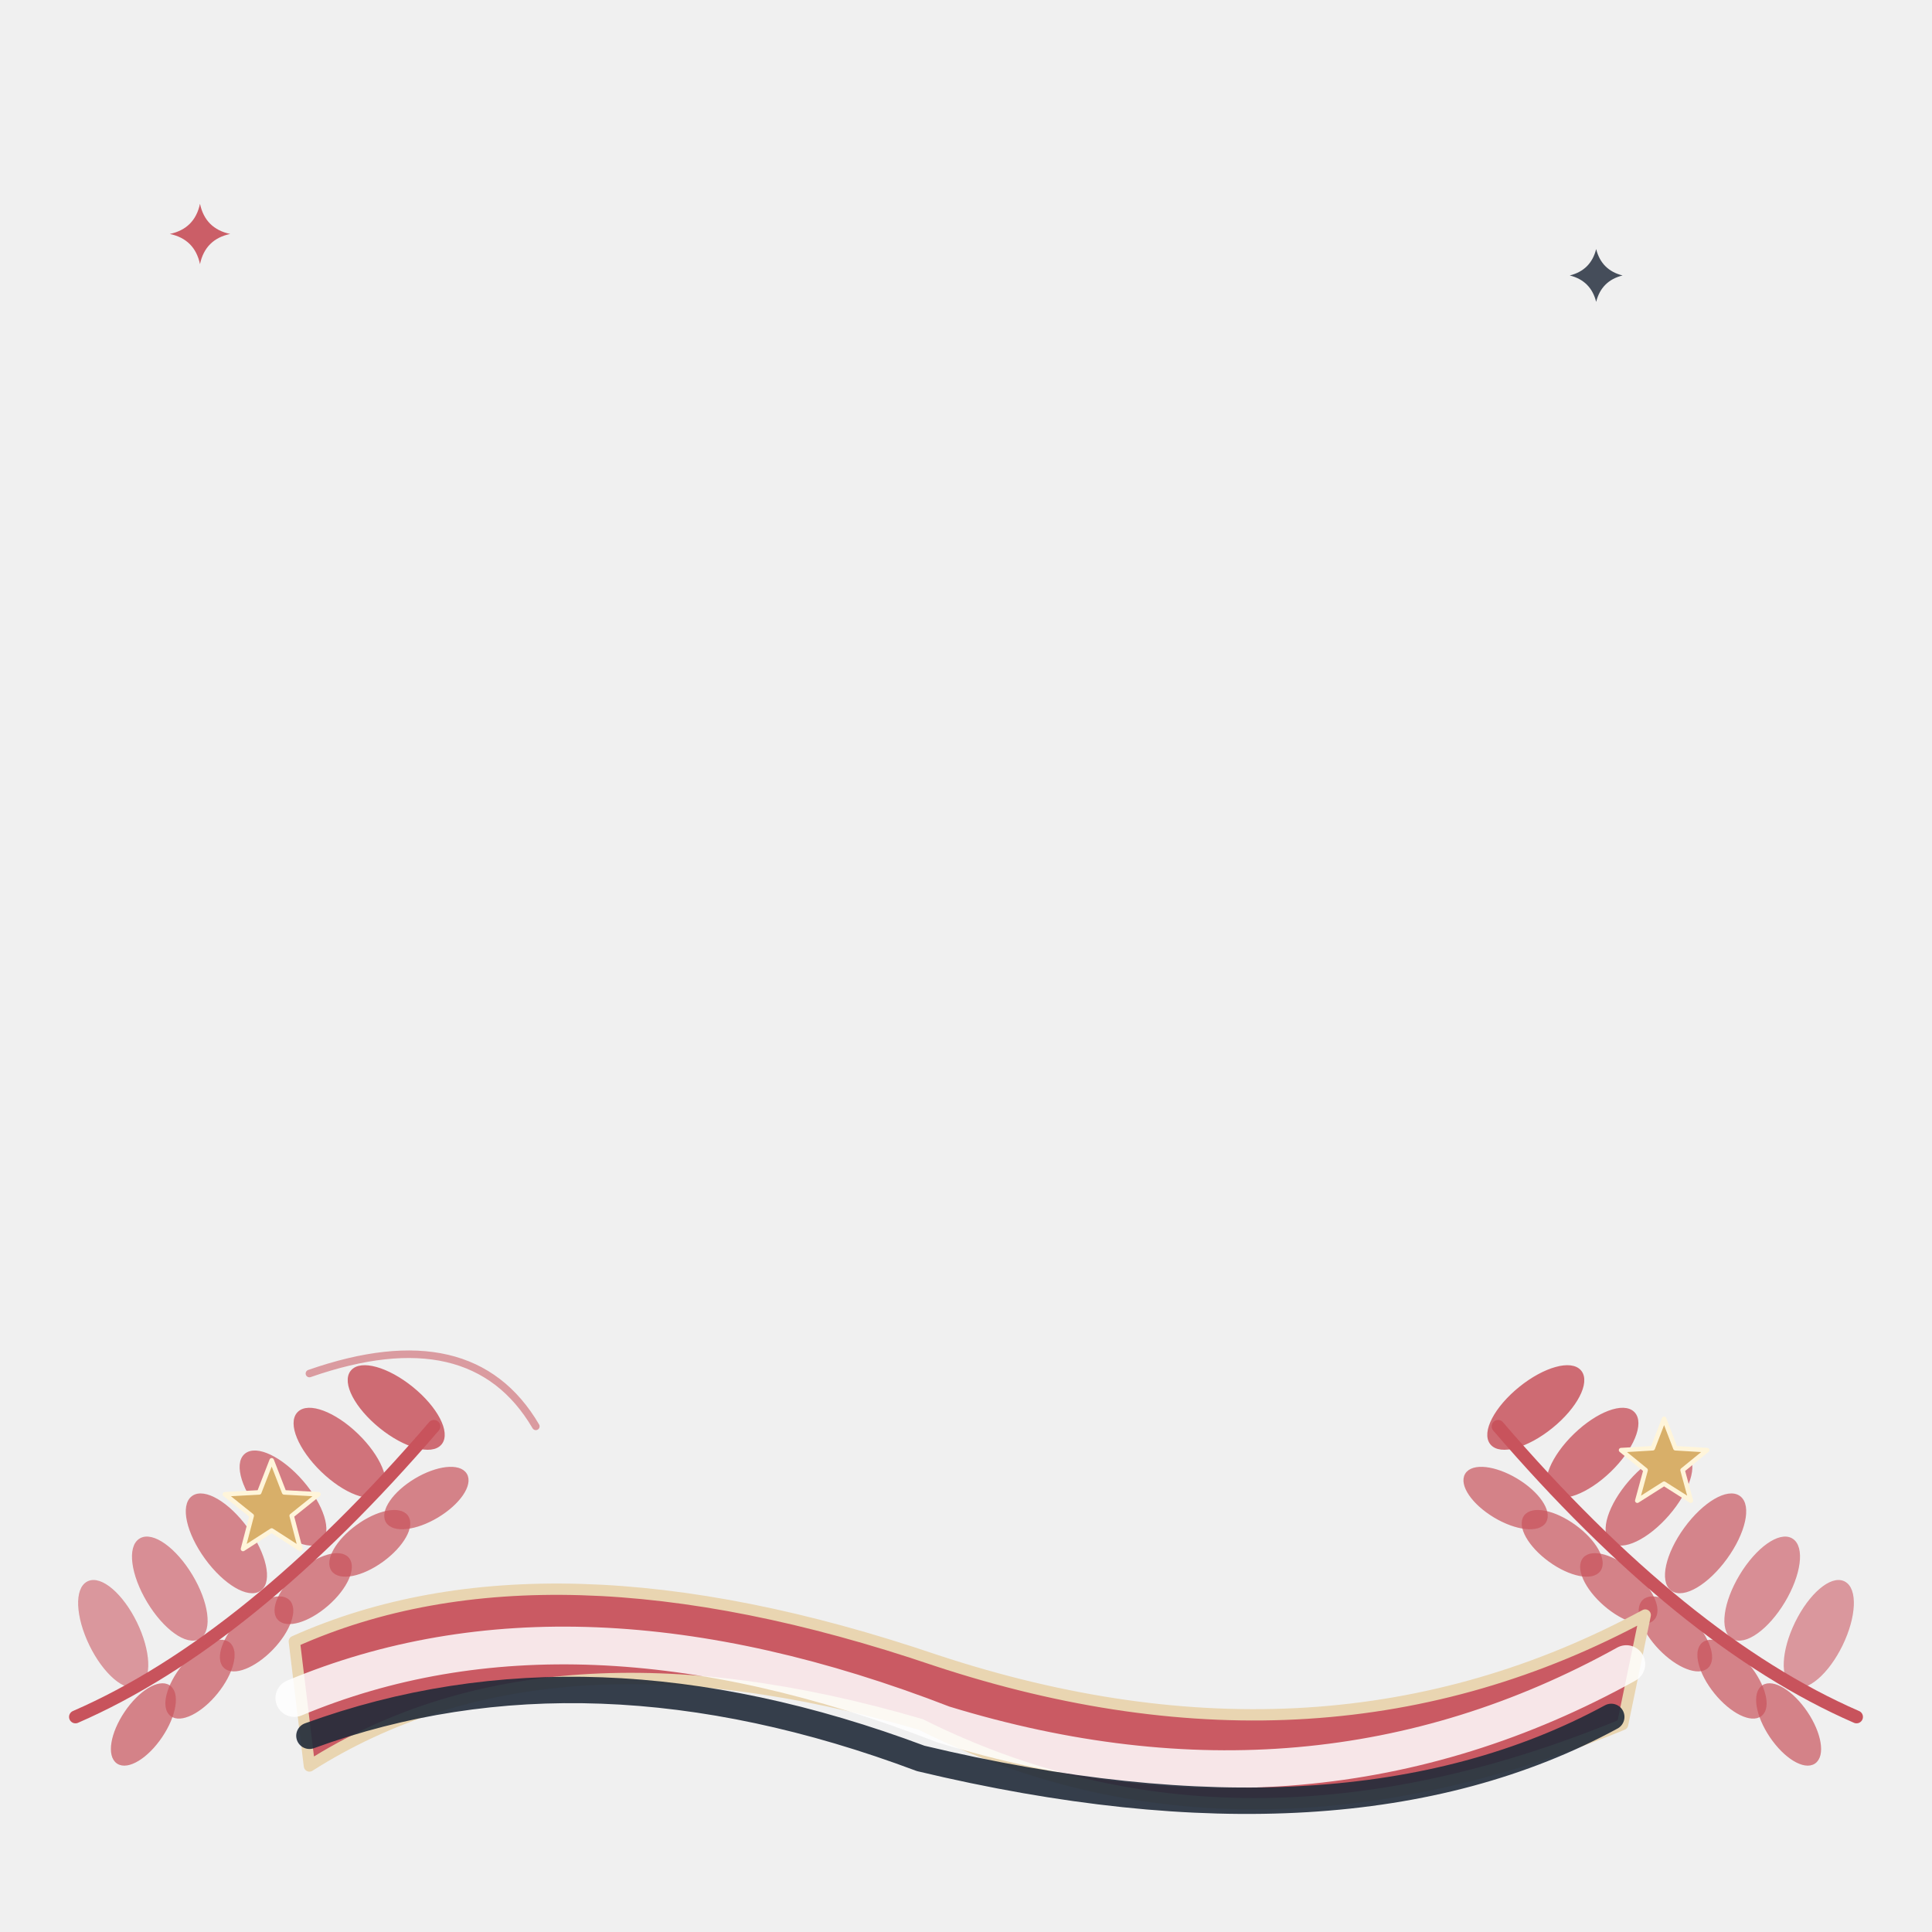
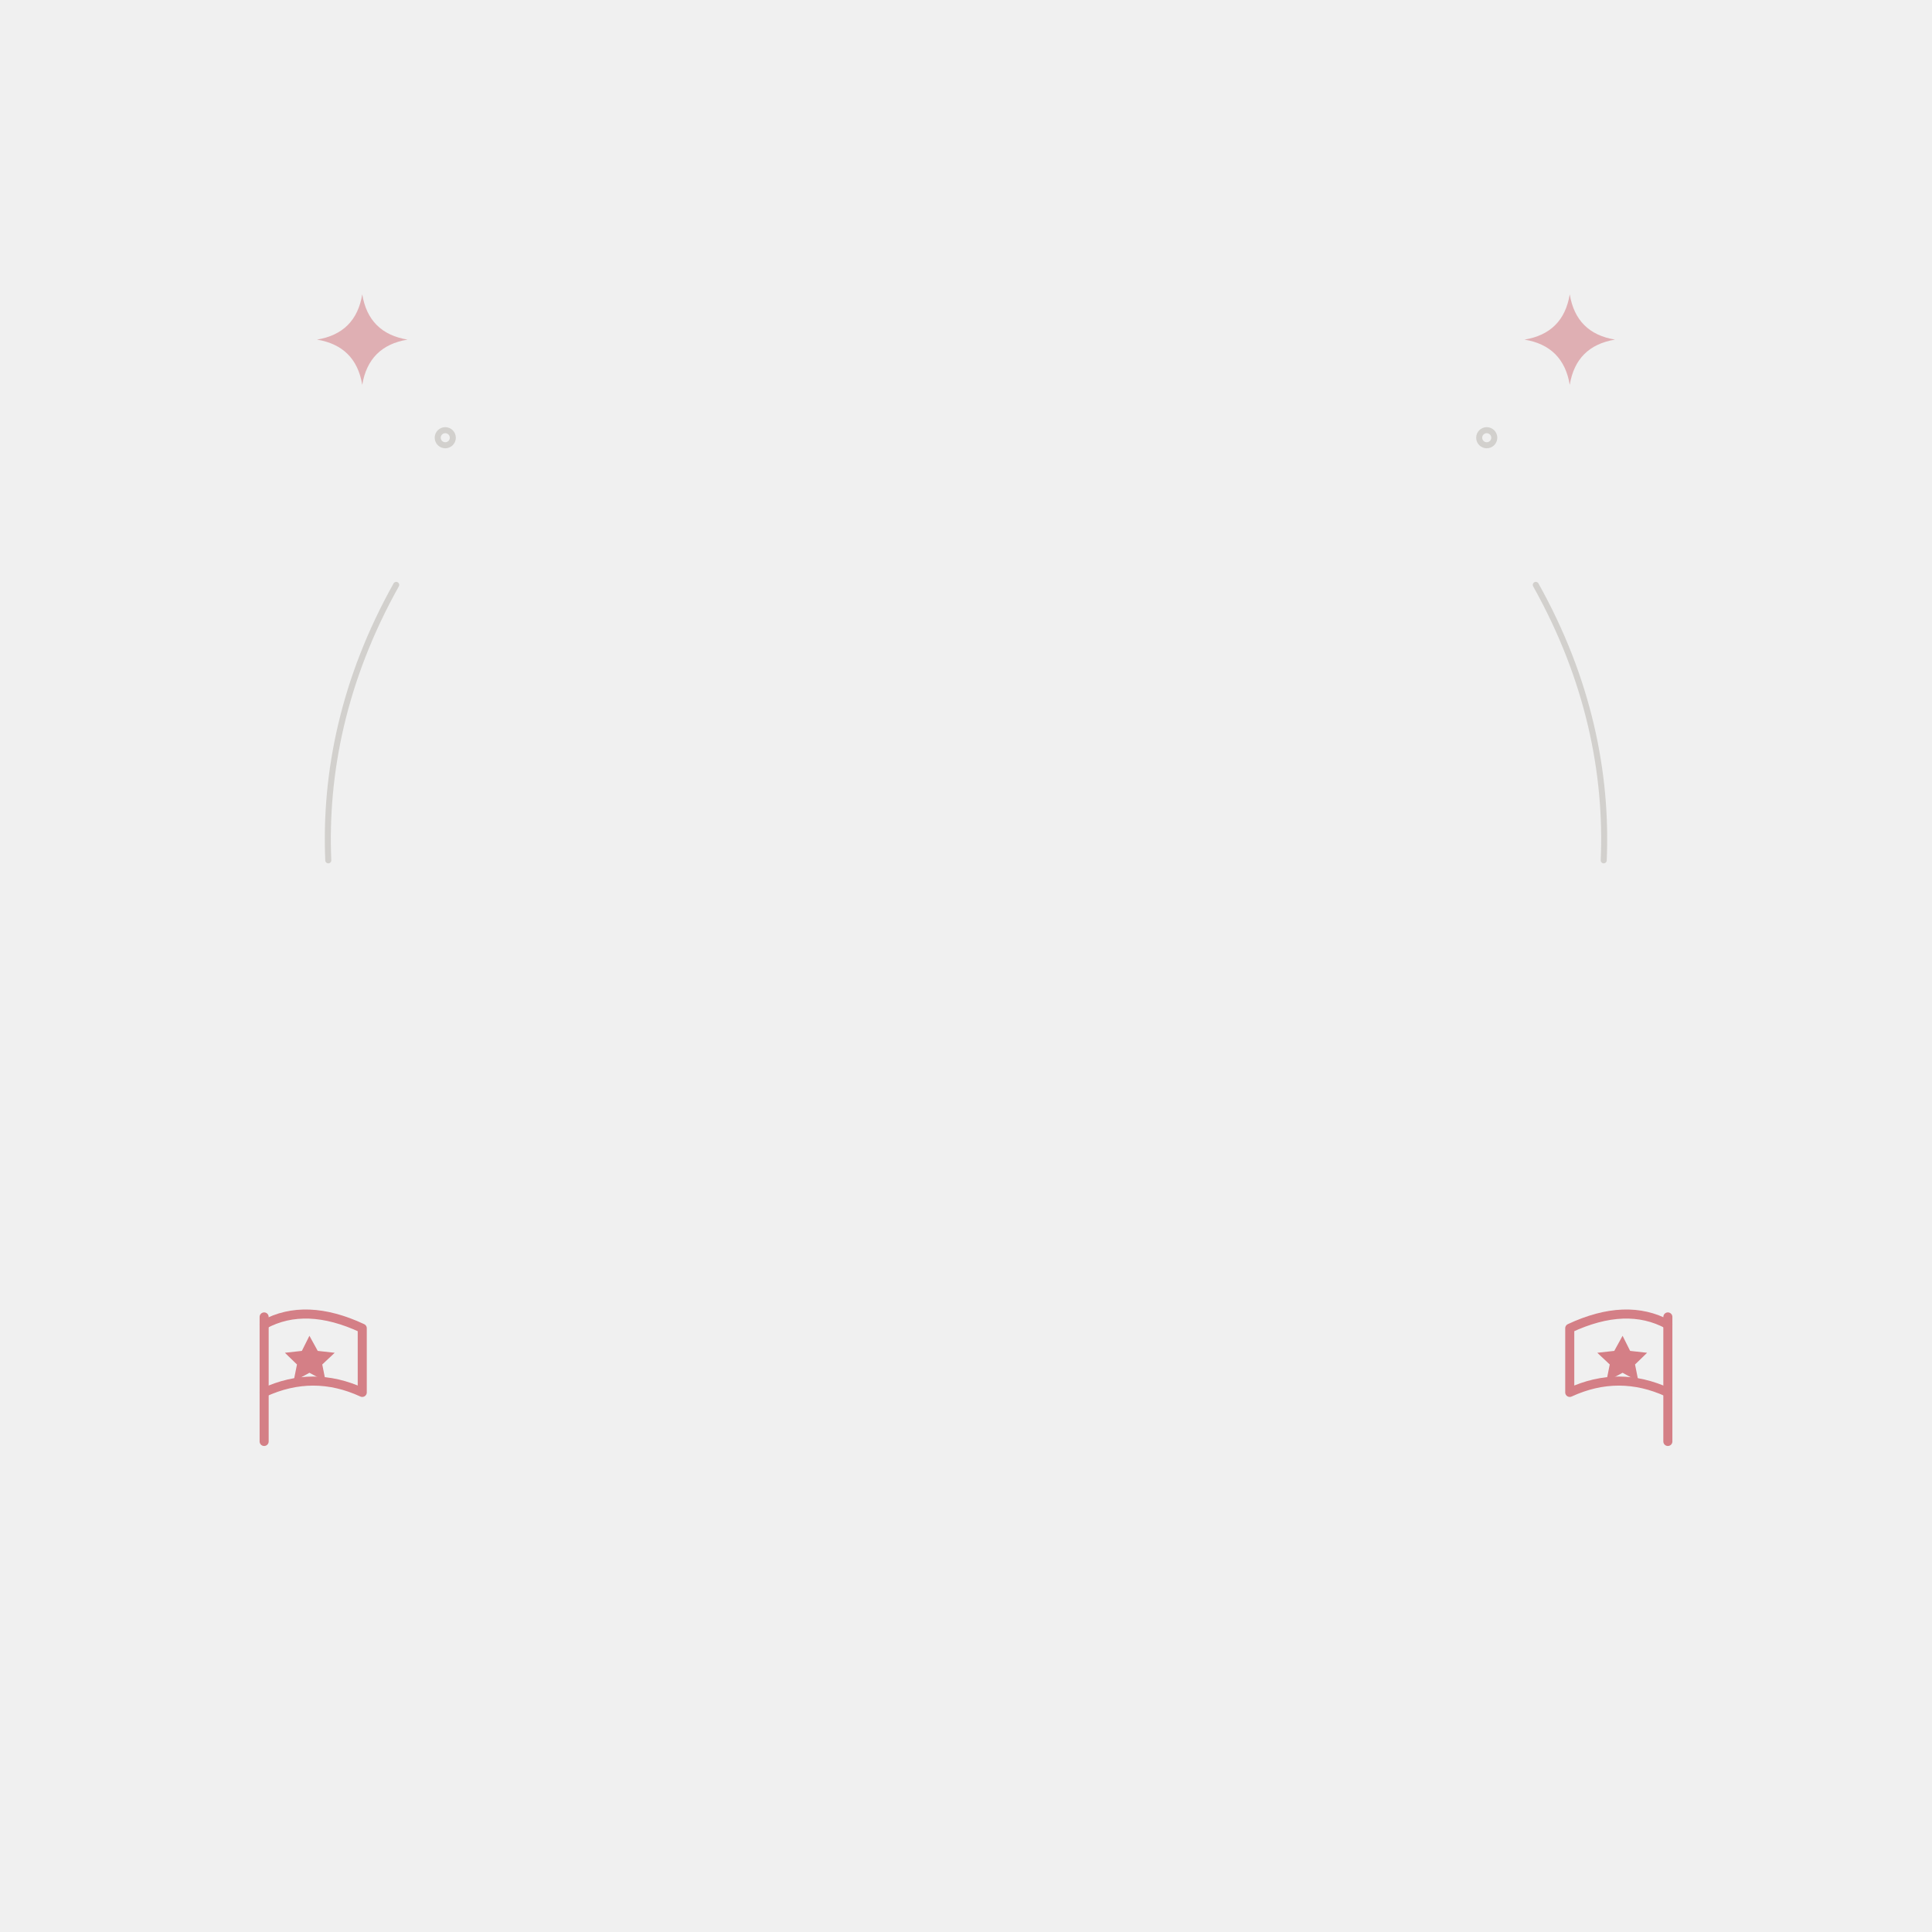
<svg xmlns="http://www.w3.org/2000/svg" viewBox="0 0 512 512" width="512" height="512" fill="none" role="img" aria-label="Independencia de Trinidad y Tobago">
-   <g stroke-linejoin="round" stroke-linecap="round">
-     <g transform="translate(12 0) " fill="#C33E49" stroke="#C33E49" opacity=".88">
-       <path d="M8 455 Q54 435 103 378" fill="none" stroke-width="3.4" stroke-linecap="round" />
-       <ellipse cx="18" cy="433" rx="6.5" ry="15" transform="rotate(-26 18 433)" opacity="0.57" />
-       <ellipse cx="26" cy="457" rx="5.5" ry="12" transform="rotate(34 26 457)" opacity=".7" />
-       <ellipse cx="33" cy="421" rx="6.5" ry="15" transform="rotate(-31 33 421)" opacity="0.625" />
-       <ellipse cx="41" cy="445" rx="5.5" ry="12" transform="rotate(39 41 445)" opacity=".7" />
-       <ellipse cx="48" cy="409" rx="6.5" ry="15" transform="rotate(-36 48 409)" opacity="0.68" />
-       <ellipse cx="56" cy="433" rx="5.5" ry="12" transform="rotate(44 56 433)" opacity=".7" />
-       <ellipse cx="63" cy="397" rx="6.5" ry="15" transform="rotate(-41 63 397)" opacity="0.735" />
-       <ellipse cx="71" cy="421" rx="5.5" ry="12" transform="rotate(49 71 421)" opacity=".7" />
-       <ellipse cx="78" cy="385" rx="6.5" ry="15" transform="rotate(-46 78 385)" opacity="0.79" />
-       <ellipse cx="86" cy="409" rx="5.5" ry="12" transform="rotate(54 86 409)" opacity=".7" />
-       <ellipse cx="93" cy="373" rx="6.5" ry="15" transform="rotate(-51 93 373)" opacity="0.845" />
-       <ellipse cx="101" cy="397" rx="5.5" ry="12" transform="rotate(59 101 397)" opacity=".7" />
-     </g>
-     <g transform="translate(500 0) scale(-1 1)" fill="#C33E49" stroke="#C33E49" opacity=".88">
-       <path d="M8 455 Q54 435 103 378" fill="none" stroke-width="3.4" stroke-linecap="round" />
-       <ellipse cx="18" cy="433" rx="6.5" ry="15" transform="rotate(-26 18 433)" opacity="0.57" />
-       <ellipse cx="26" cy="457" rx="5.5" ry="12" transform="rotate(34 26 457)" opacity=".7" />
-       <ellipse cx="33" cy="421" rx="6.5" ry="15" transform="rotate(-31 33 421)" opacity="0.625" />
-       <ellipse cx="41" cy="445" rx="5.5" ry="12" transform="rotate(39 41 445)" opacity=".7" />
-       <ellipse cx="48" cy="409" rx="6.5" ry="15" transform="rotate(-36 48 409)" opacity="0.68" />
-       <ellipse cx="56" cy="433" rx="5.5" ry="12" transform="rotate(44 56 433)" opacity=".7" />
-       <ellipse cx="63" cy="397" rx="6.5" ry="15" transform="rotate(-41 63 397)" opacity="0.735" />
-       <ellipse cx="71" cy="421" rx="5.5" ry="12" transform="rotate(49 71 421)" opacity=".7" />
-       <ellipse cx="78" cy="385" rx="6.5" ry="15" transform="rotate(-46 78 385)" opacity="0.79" />
-       <ellipse cx="86" cy="409" rx="5.5" ry="12" transform="rotate(54 86 409)" opacity=".7" />
-       <ellipse cx="93" cy="373" rx="6.5" ry="15" transform="rotate(-51 93 373)" opacity="0.845" />
-       <ellipse cx="101" cy="397" rx="5.5" ry="12" transform="rotate(59 101 397)" opacity=".7" />
-     </g>
-     <path d="M78 435 Q145 405 248 440 Q351 474 436 428 L430 457 Q328 499 244 457 Q145 428 82 468Z" fill="#C33E49" fill-opacity=".84" stroke="#E9D5B1" stroke-width="3" />
-     <path d="M78 450 Q152 419 250 457 Q348 487 431 441" fill="none" stroke="#FFF" stroke-width="10" opacity=".85" />
-     <path d="M82 460 Q156 433 244 466 Q357 493 427 455" fill="none" stroke="#202A39" stroke-width="7" opacity=".9" />
-     <polygon points="72.0,387.0 75.3,395.5 84.4,396.0 77.3,401.7 79.6,410.5 72.0,405.6 64.4,410.5 66.7,401.7 59.6,396.0 68.7,395.5" fill="#D8AF69" stroke="#FFF5DA" stroke-width="1.2" />
-     <polygon points="441.0,376.0 444.0,383.8 452.4,384.3 445.9,389.6 448.1,397.7 441.0,393.2 433.9,397.7 436.1,389.6 429.6,384.3 438.0,383.8" fill="#D8AF69" stroke="#FFF5DA" stroke-width="1.2" />
-     <path d="M53 54 Q54.4 60.6 61 62 Q54.4 63.4 53 70 Q51.6 63.4 45 62 Q51.6 60.6 53 54Z" fill="#C33E49" opacity=".82" />
-     <path d="M423 66 Q424.4 71.6 430 73 Q424.4 74.4 423 80 Q421.6 74.4 416 73 Q421.6 71.6 423 66Z" fill="#202A39" opacity=".82" />
-     <path d="M82 364 Q125 349 142 378" fill="none" stroke="#C33E49" stroke-width="2" opacity=".48" />
+   <g stroke="#9D998F" stroke-width="1.6" stroke-linecap="round" opacity=".36" fill="none">
+     <path d="M105 155 C91 180 86 205 87 228" />
+     <path d="M407 155 C421 180 426 205 425 228" />
+     <circle cx="118" cy="116" r="2" />
+     <circle cx="394" cy="116" r="2" />
+   </g>
+   <g fill="#C33E49" opacity=".36">
+     <path d="M96 78 Q97.7 88.3 108 90 Q97.7 91.7 96 102 Q94.3 91.7 84 90 Q94.3 88.3 96 78Z" />
+     <path d="M416 78 Q417.7 88.3 428 90 Q417.7 91.7 416 102 Q414.3 91.7 404 90 Q414.3 88.3 416 78Z" />
+   </g>
+   <g transform="translate(83 366)" color="#C33E49" stroke="currentColor" stroke-width="2.4" stroke-linecap="round" stroke-linejoin="round" fill="none" opacity=".64">
+     <path d="M-13 16 V-17" />
+     <path d="M-13 -15 Q-2 -21 13 -14 V3 Q0 -3 -13 3" />
+     <path d="M-1 -12 l2.2 4 4.5 .5 -3.3 3.1 .9 4.5 -4.3 -2.3 -4.2 2.3 .9 -4.5 -3.2 -3.1 4.5 -.5Z" fill="currentColor" stroke="none" />
+   </g>
+   <g transform="translate(429 366) scale(-1 1)" color="#C33E49" stroke="currentColor" stroke-width="2.4" stroke-linecap="round" stroke-linejoin="round" fill="none" opacity=".64">
+     <path d="M-13 16 V-17" />
+     <path d="M-13 -15 Q-2 -21 13 -14 V3 Q0 -3 -13 3" />
+     <path d="M-1 -12 l2.2 4 4.5 .5 -3.3 3.1 .9 4.5 -4.3 -2.3 -4.2 2.3 .9 -4.5 -3.2 -3.1 4.5 -.5Z" fill="currentColor" stroke="none" />
  </g>
</svg>
